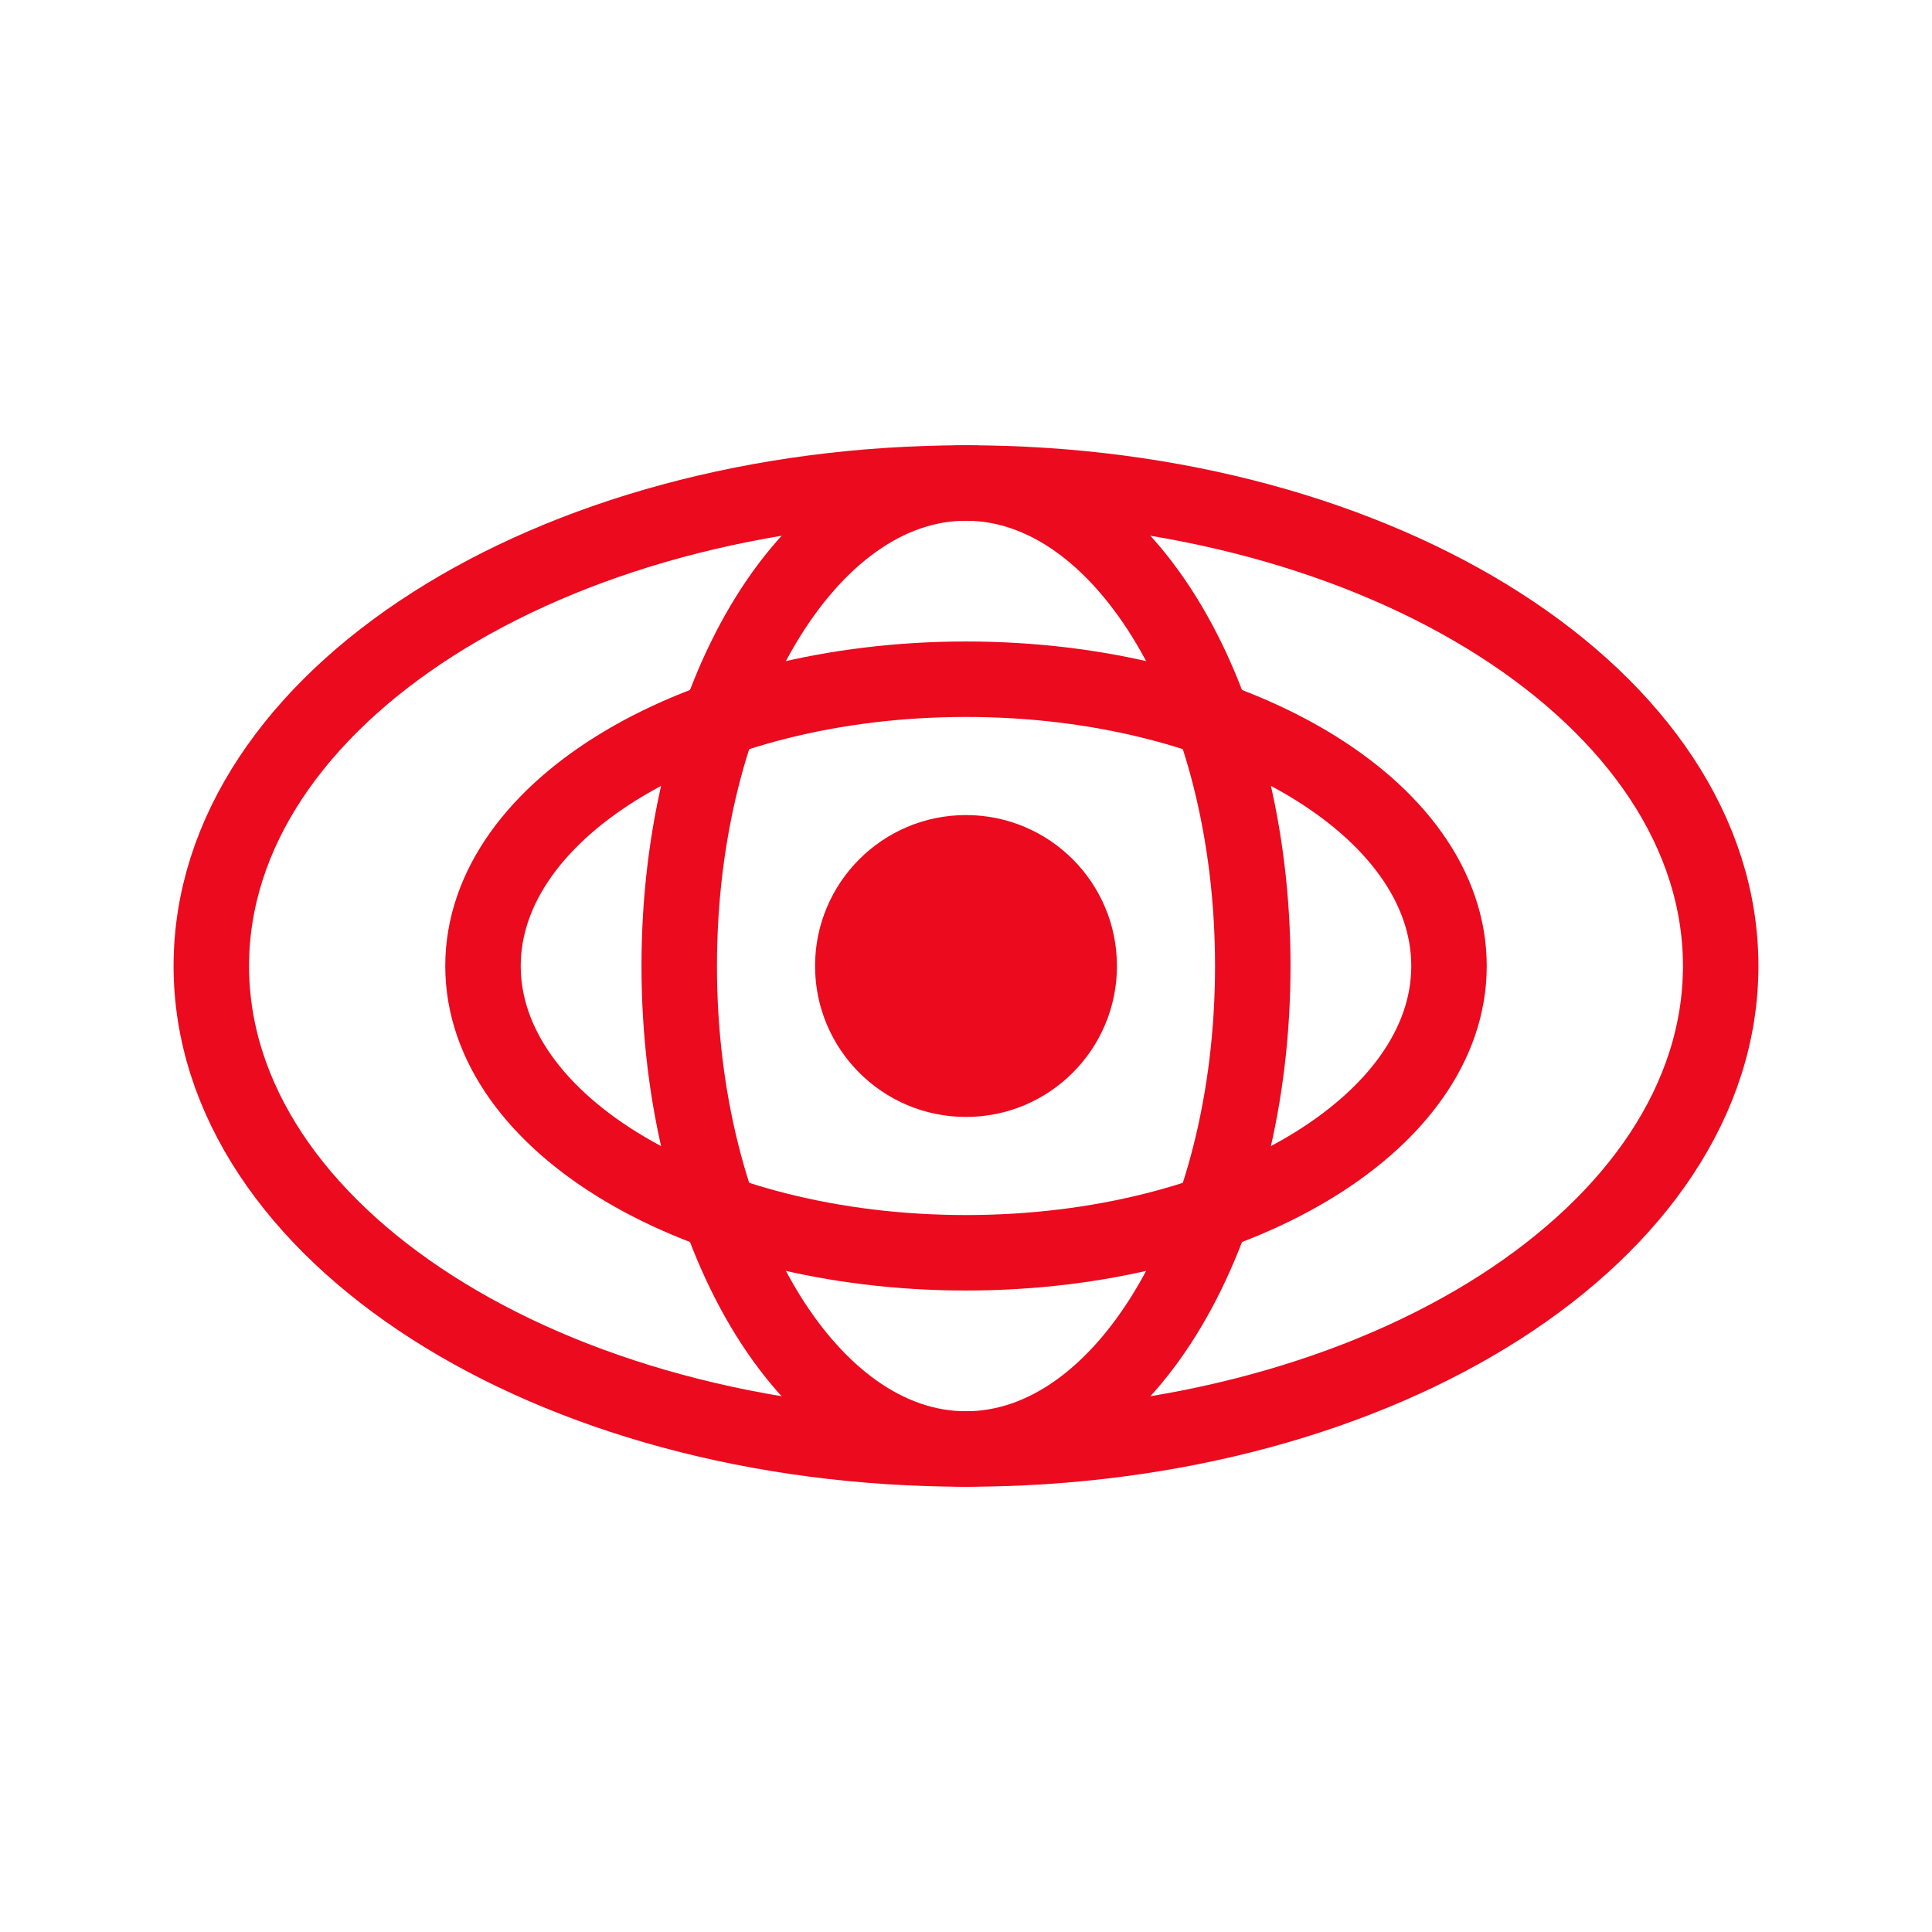
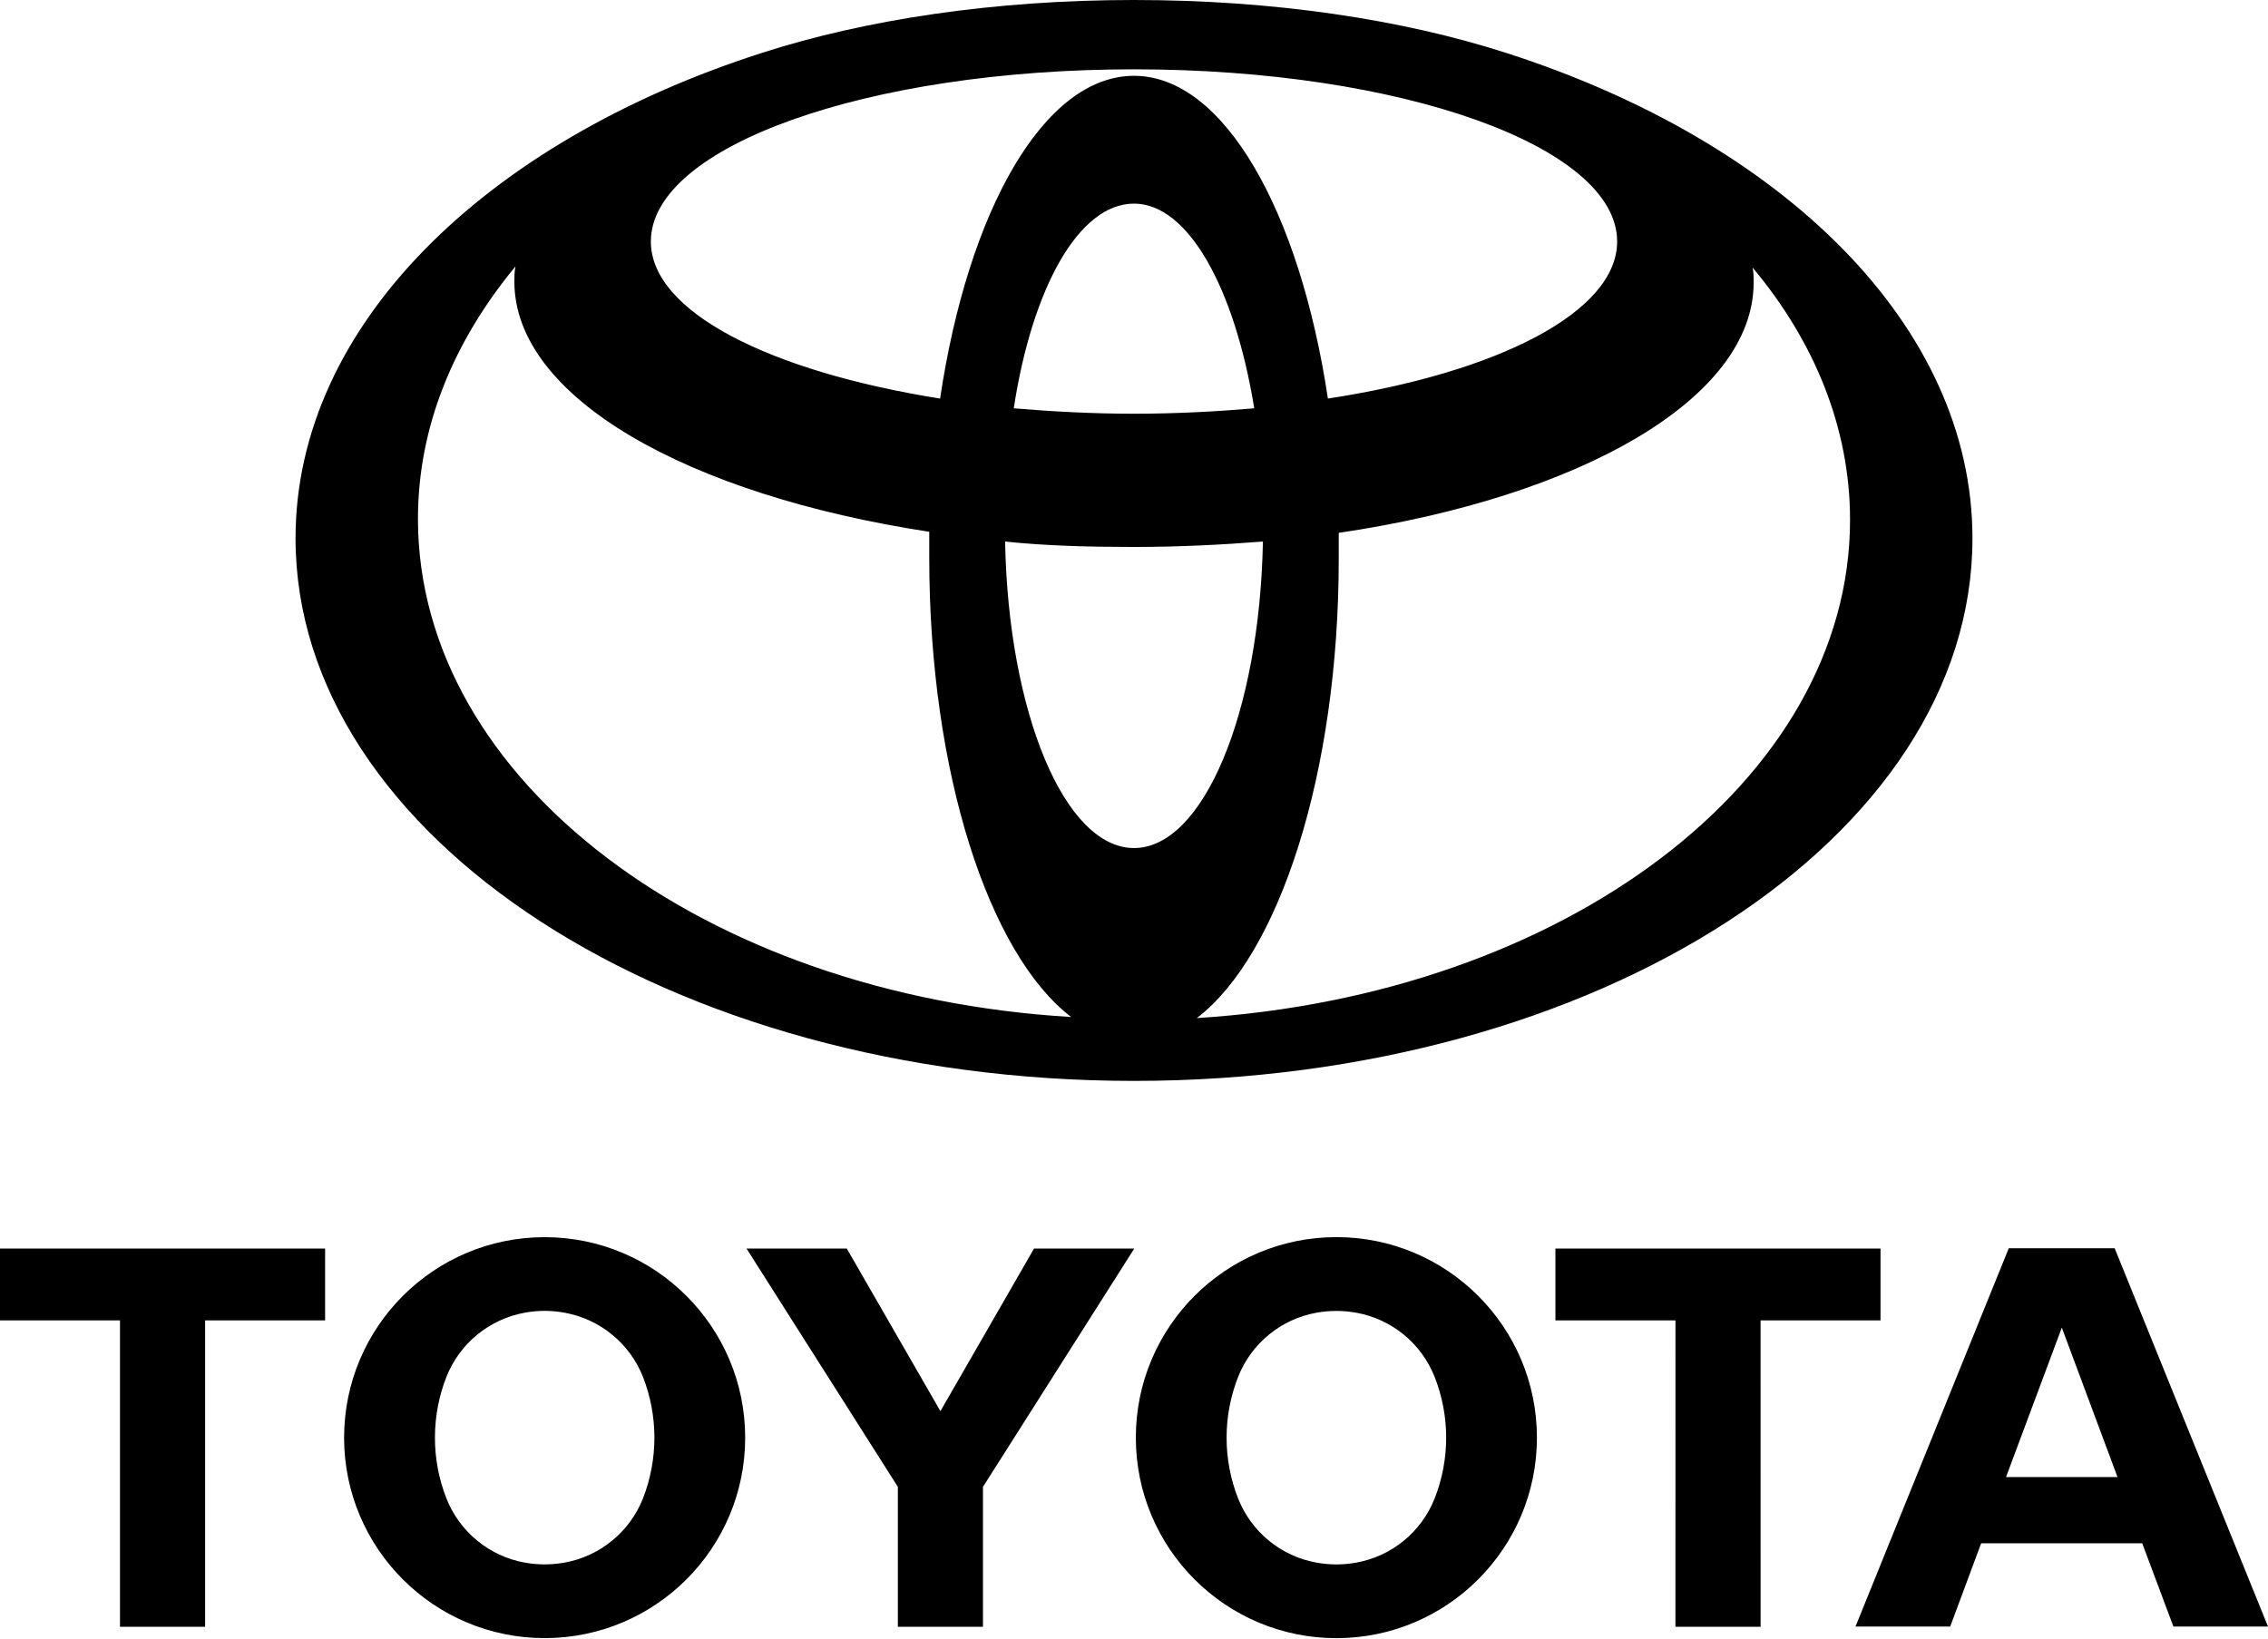
- <svg xmlns="http://www.w3.org/2000/svg" width="128" height="128" viewBox="0 0 128 128">
-   <defs>
-     <style>
-       .toyota-red { fill: #EB0A1E; }
-     </style>
-   </defs>
-   <ellipse cx="64" cy="64" rx="50" ry="32" fill="none" stroke="#EB0A1E" stroke-width="5" />
-   <ellipse cx="64" cy="64" rx="32" ry="19" fill="none" stroke="#EB0A1E" stroke-width="5" />
-   <ellipse cx="64" cy="64" rx="19" ry="32" fill="none" stroke="#EB0A1E" stroke-width="5" />
-   <circle cx="64" cy="64" r="10" class="toyota-red" />
+ <svg xmlns="http://www.w3.org/2000/svg" xml:space="preserve" width="950" height="686.312" viewBox="0 0 251.354 181.587">
+   <path d="M36.029 138.397H0v7.965h13.298v33.964h9.434v-33.964H36.03v-7.965m35.23 27.695a11.555 11.555 0 0 1-8.71 7.123 12.674 12.674 0 0 1-2.189.194c-.743 0-1.475-.07-2.182-.194a11.538 11.538 0 0 1-8.706-7.123 18.407 18.407 0 0 1-1.27-6.73c0-2.375.452-4.65 1.27-6.734a11.547 11.547 0 0 1 8.706-7.122 12.054 12.054 0 0 1 4.37 0 11.55 11.55 0 0 1 8.71 7.12 18.526 18.526 0 0 1 0 13.466m-10.9-28.955c-12.268 0-22.224 9.95-22.224 22.225 0 12.267 9.956 22.219 22.225 22.219 12.277 0 22.225-9.952 22.225-22.218 0-12.276-9.948-22.226-22.225-22.226zm22.375 1.26h11.112l10.377 18.027 10.377-18.027h11.108l-16.769 26.417v15.512h-9.432v-15.512l-16.773-26.417m65.375 35.016c.741 0 1.477-.075 2.182-.198a11.531 11.531 0 0 0 8.707-7.12 18.39 18.39 0 0 0 0-13.463 11.538 11.538 0 0 0-8.707-7.124 12.427 12.427 0 0 0-4.376 0 11.531 11.531 0 0 0-8.702 7.122 18.381 18.381 0 0 0-1.274 6.73c0 2.377.452 4.646 1.274 6.734a11.522 11.522 0 0 0 8.702 7.12 12.512 12.512 0 0 0 2.194.199M125.88 159.36c0-12.274 9.946-22.228 22.228-22.228 12.268 0 22.224 9.95 22.224 22.228-.001 12.266-9.956 22.226-22.224 22.226-12.282 0-22.228-9.96-22.228-22.226zm108.797 4.37-6.174-16.566-6.182 16.566h12.356m2.737 7.336h-17.847l-3.433 9.233h-10.496l16.986-41.933h11.738l16.992 41.933h-10.483zm-29.004-32.67h-36.028v7.966h13.304l-.004 33.963h9.438l-.004-33.963h13.294v-7.966M166.976 5.883C155.451 2.16 141.164 0 125.677 0 110.19 0 95.903 2.161 84.378 5.883c-30.614 9.844-51.624 30.254-51.624 53.784 0 33.136 41.54 60.148 92.923 60.148 51.264 0 92.923-26.892 92.923-60.148 0-23.53-21.01-43.94-51.624-53.784zm-41.299 88.12c-7.683 0-13.926-15.007-14.286-33.975 4.562.48 9.364.6 14.286.6 4.922 0 9.725-.24 14.287-.6-.36 18.968-6.603 33.975-14.287 33.975Zm-13.326-48.742c2.04-13.326 7.203-22.69 13.326-22.69 6.003 0 11.165 9.364 13.326 22.69-4.202.36-8.764.6-13.326.6-4.562 0-9.004-.24-13.326-.6zm34.816-1.08c-3.121-20.77-11.525-35.777-21.49-35.777-9.964 0-18.368 14.887-21.49 35.776-18.848-3.001-32.055-9.604-32.055-17.408 0-10.565 24.012-19.088 53.545-19.088 29.534 0 53.545 8.523 53.545 19.088 0 7.804-13.206 14.527-32.055 17.408zM46.321 57.505c0-10.204 3.961-19.689 10.805-27.972-.12.6-.12 1.2-.12 1.68 0 12.846 19.208 23.651 45.98 27.733v2.881c0 23.771 6.604 43.94 15.728 50.904C78.135 110.33 46.32 86.56 46.32 57.506zm86.32 55.346c9.123-6.963 15.727-27.133 15.727-50.904v-2.88c26.772-3.963 45.98-14.888 45.98-27.734 0-.6 0-1.2-.12-1.68 6.844 8.163 10.806 17.768 10.806 27.973 0 28.933-31.815 52.704-72.394 55.225z" />
</svg>
